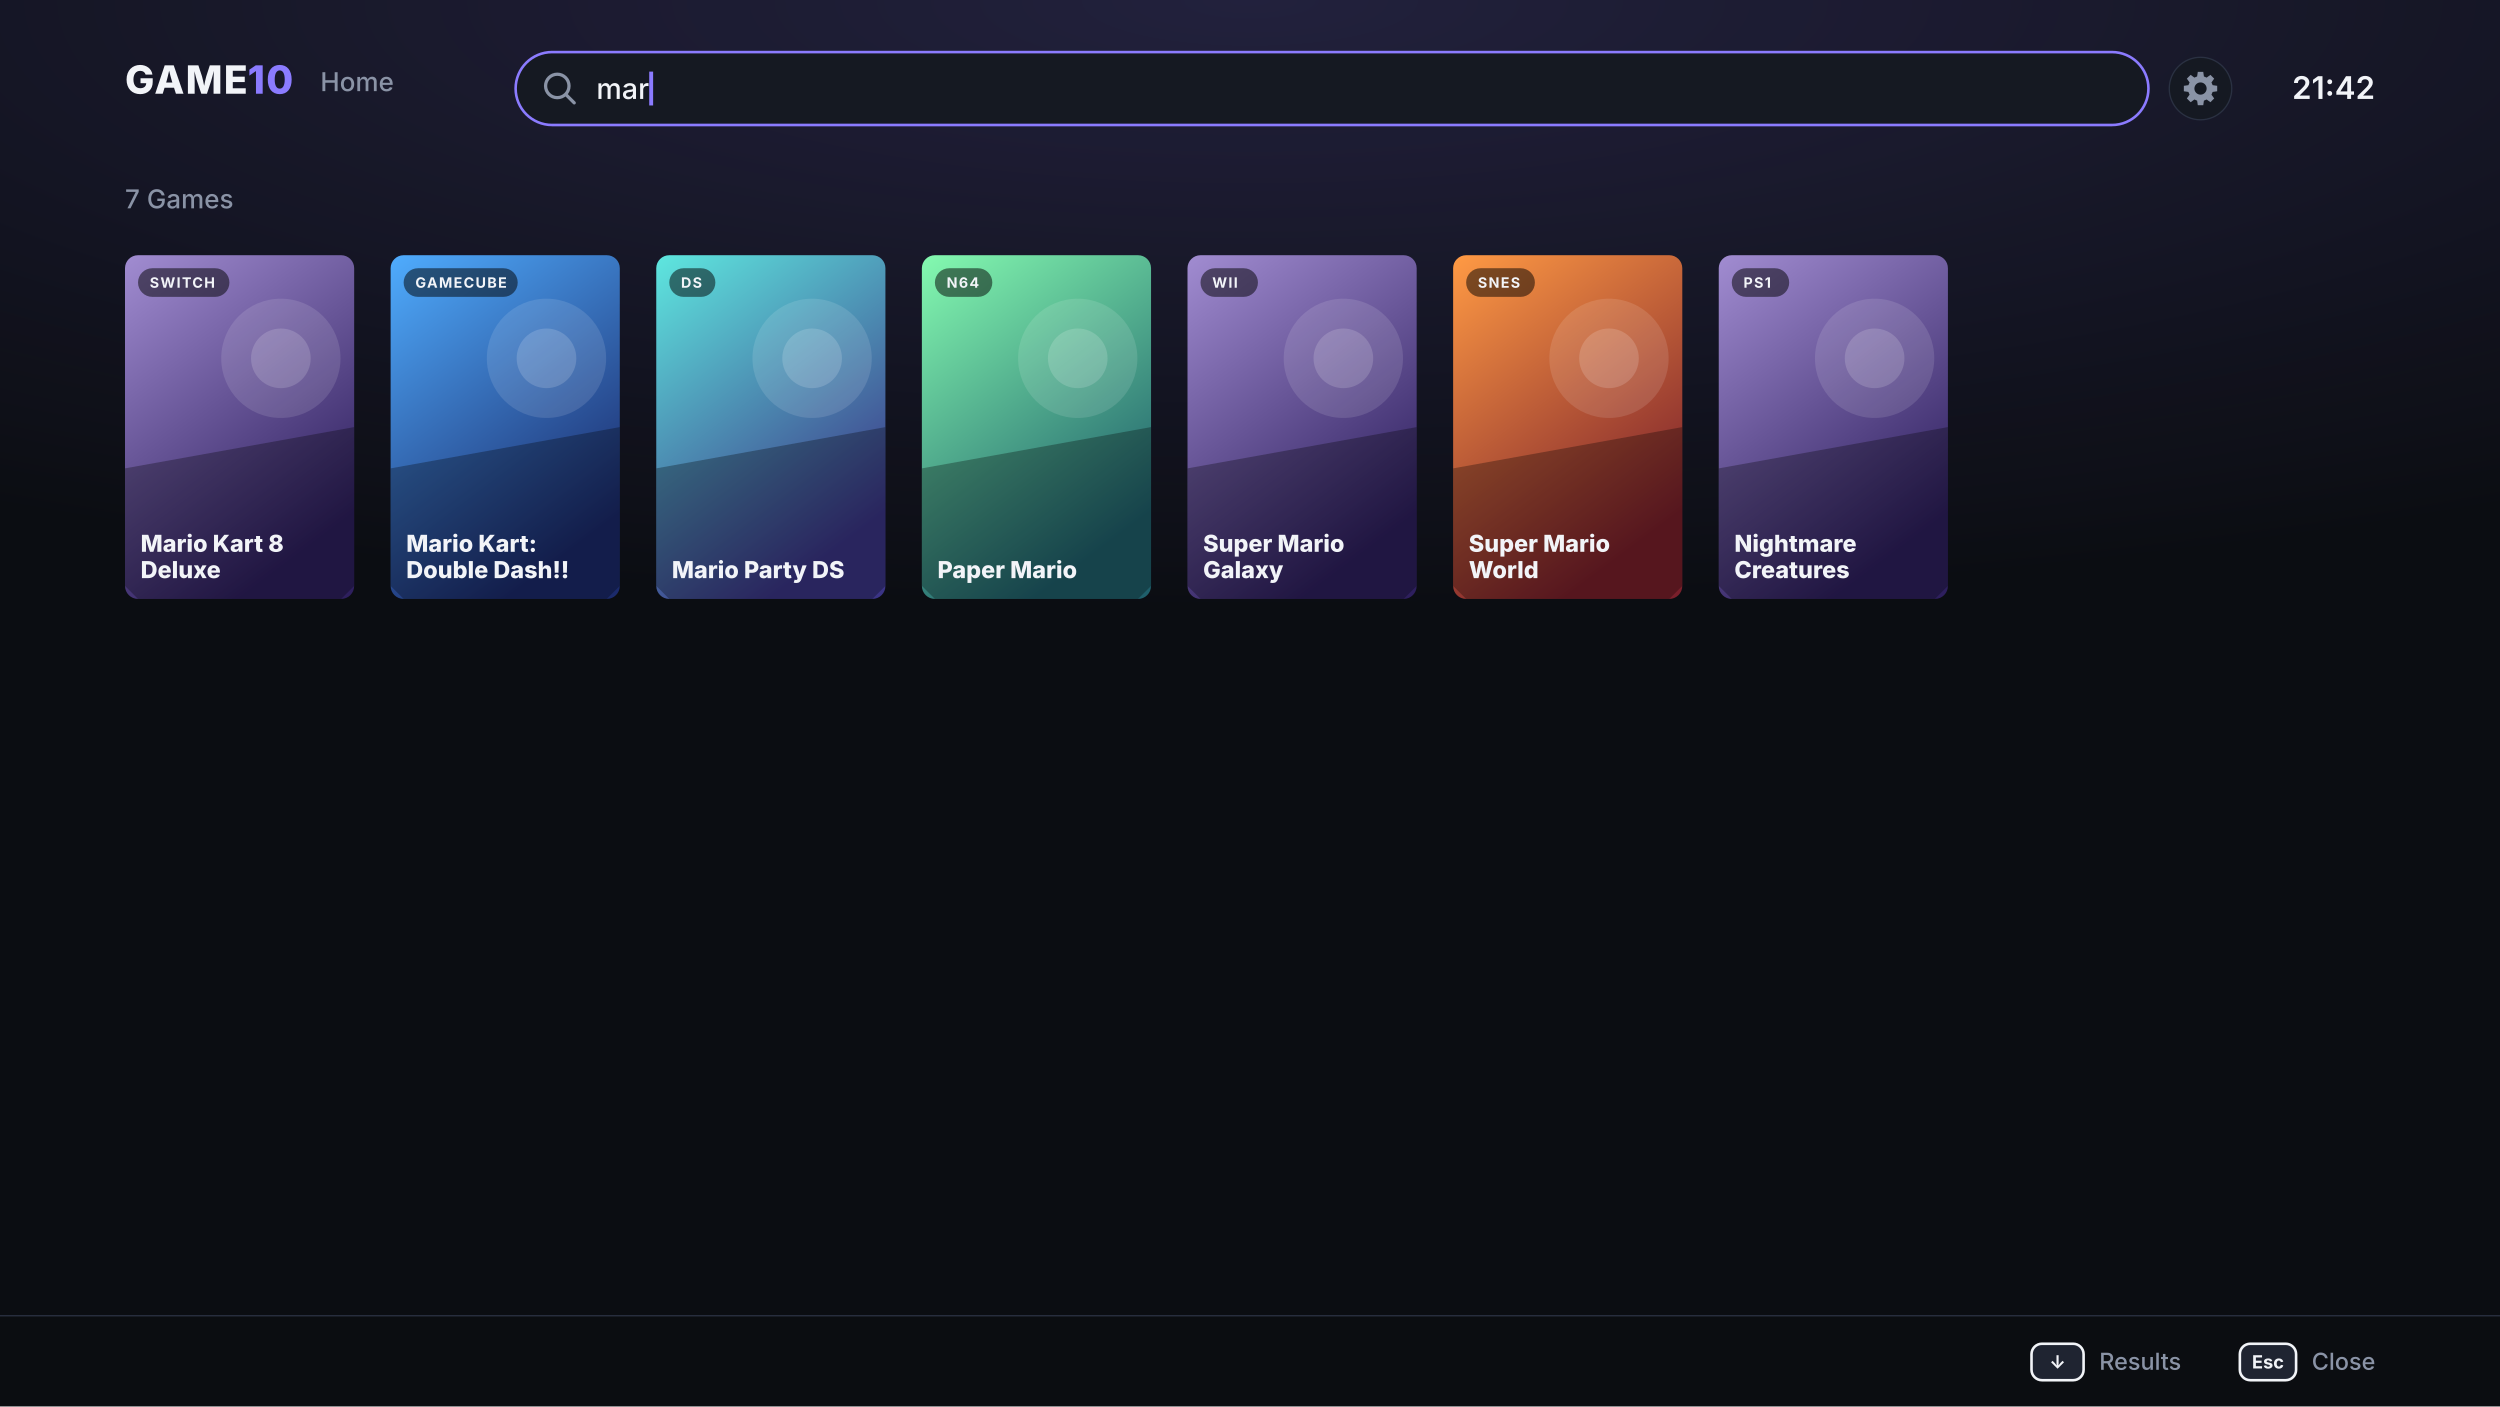
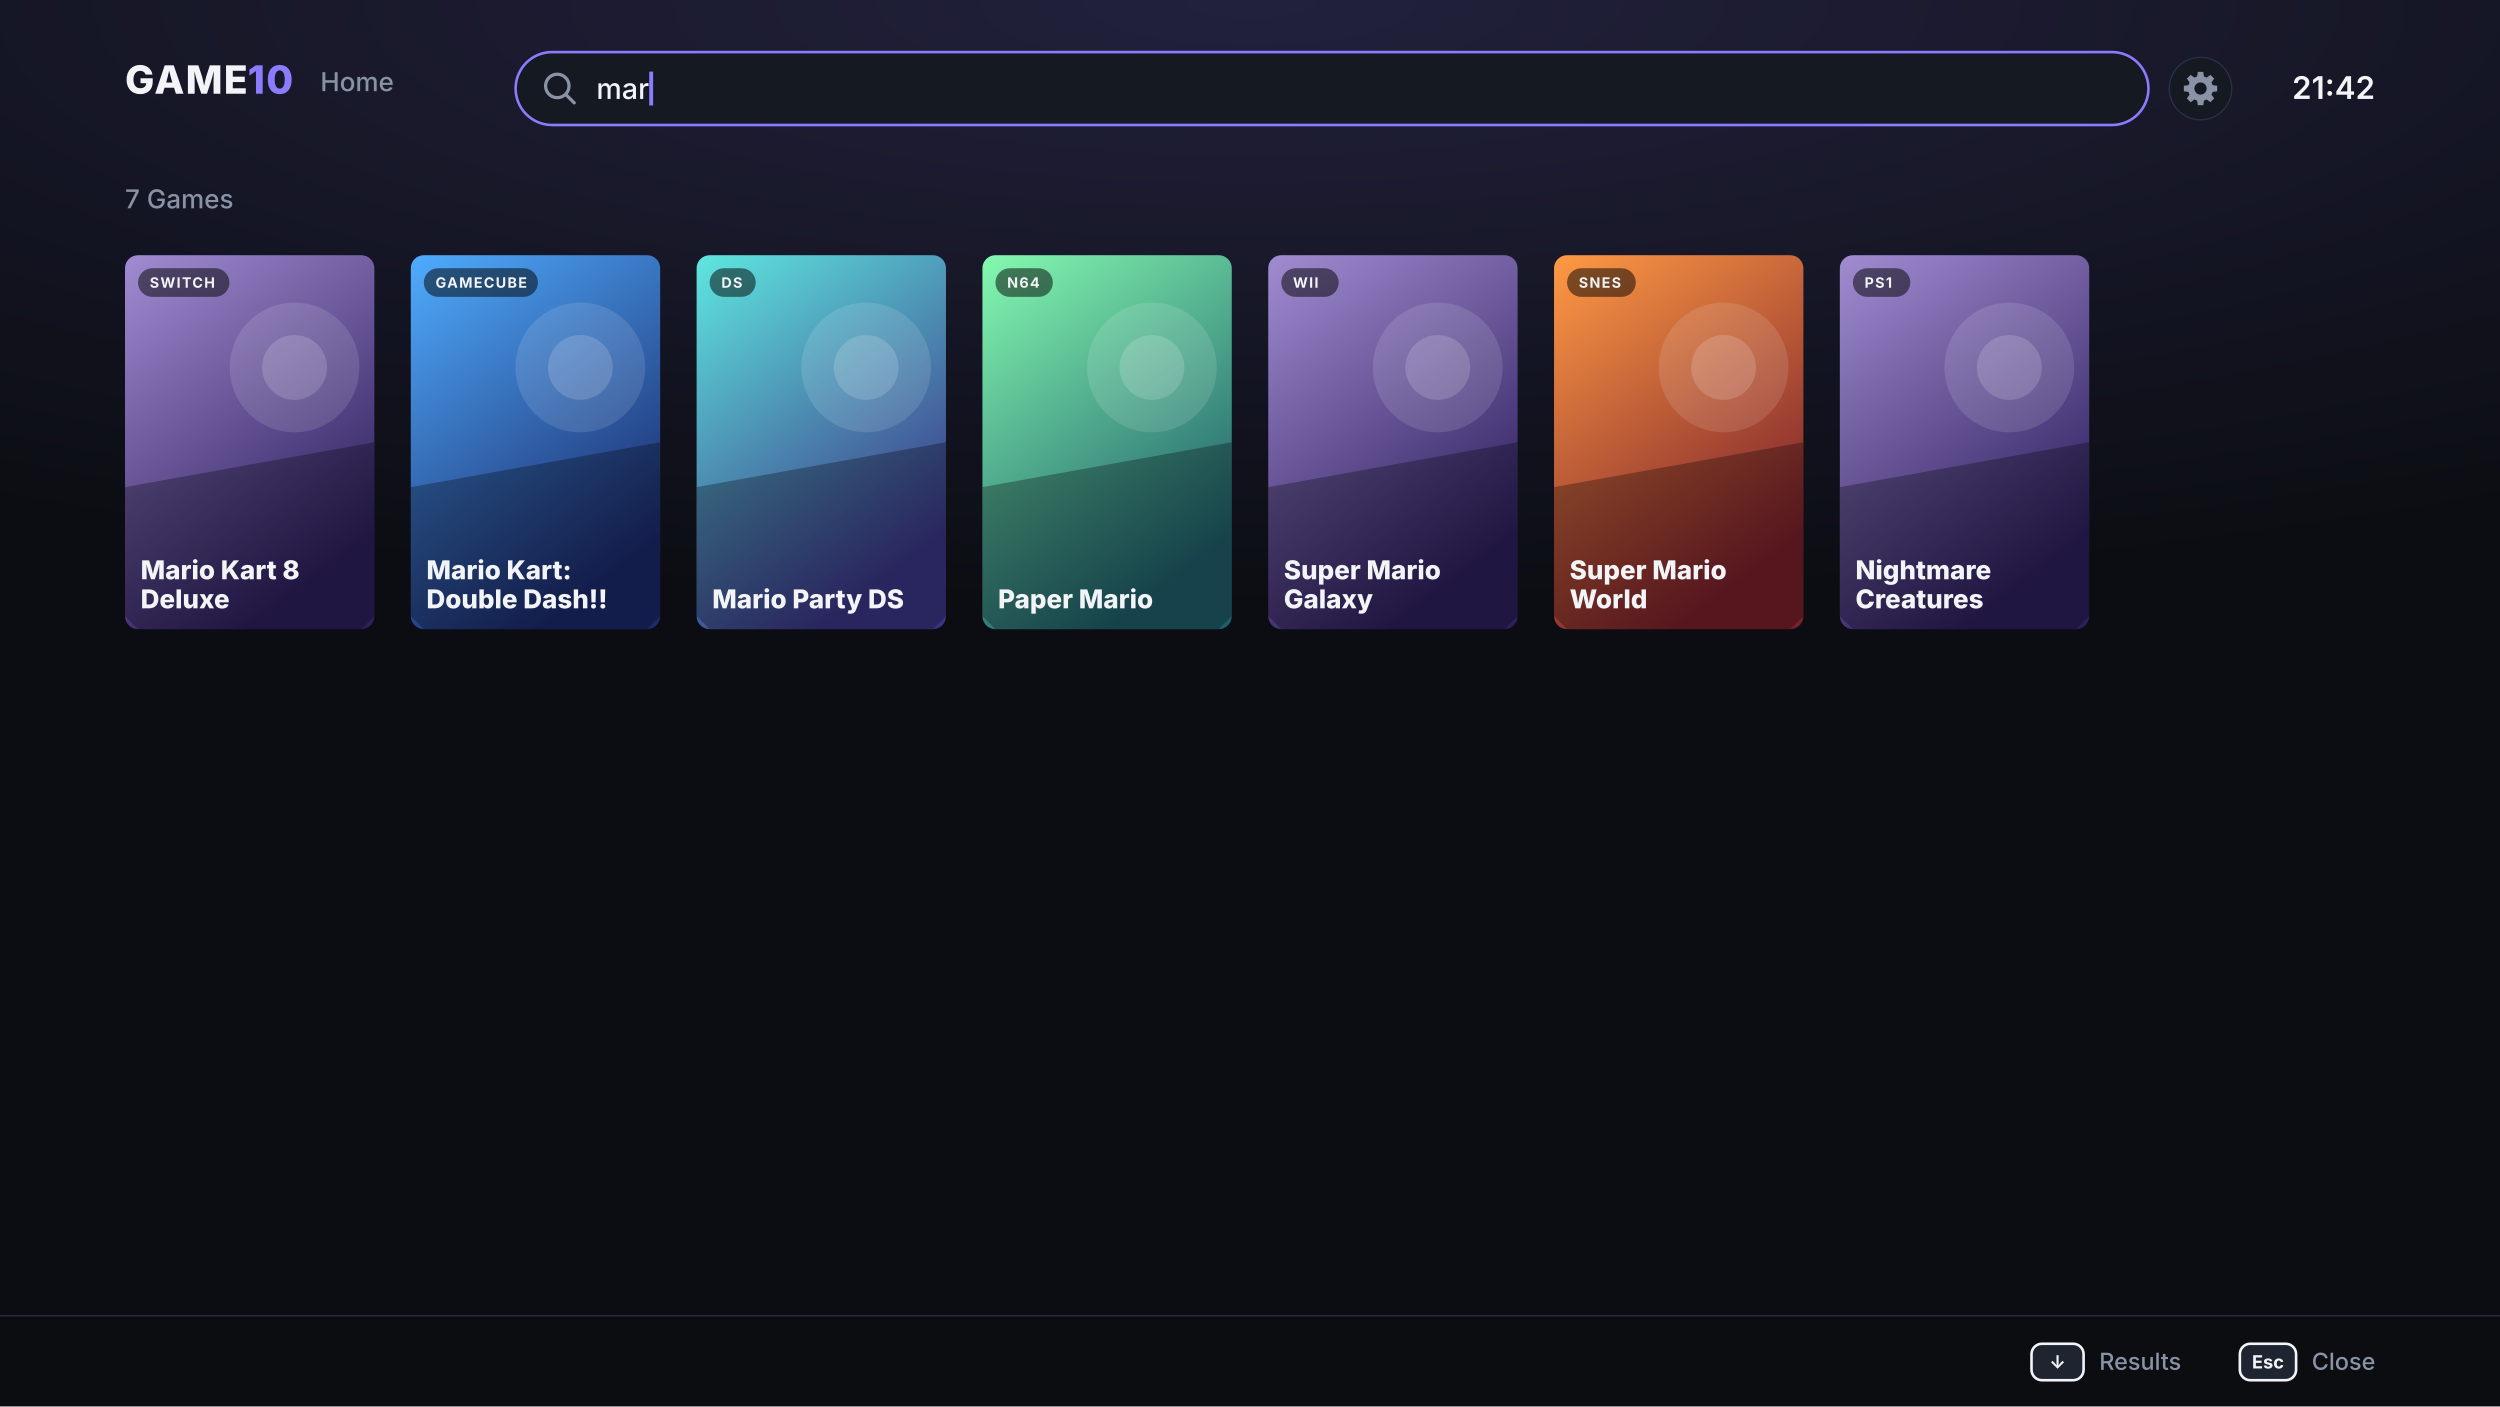
<svg xmlns="http://www.w3.org/2000/svg" width="1920" height="1080" viewBox="0 0 1920 1080">
  <defs>
    <radialGradient id="rg1" cx="0.5" cy="0" r="0.9">
      <stop offset="0" stop-color="#8B7BFF" stop-opacity="0.18" />
      <stop offset="1" stop-color="#8B7BFF" stop-opacity="0" />
    </radialGradient>
    <linearGradient id="lg2" x1="0" y1="0" x2="0.5" y2="1">
      <stop offset="0" stop-color="#A18CD1" stop-opacity="1" />
      <stop offset="1" stop-color="#2E1F5E" stop-opacity="1" />
    </linearGradient>
    <linearGradient id="lg3" x1="0" y1="0" x2="0.5" y2="1">
      <stop offset="0" stop-color="#4FACFE" stop-opacity="1" />
      <stop offset="1" stop-color="#1B2A6B" stop-opacity="1" />
    </linearGradient>
    <linearGradient id="lg4" x1="0" y1="0" x2="0.5" y2="1">
      <stop offset="0" stop-color="#5EE7DF" stop-opacity="1" />
      <stop offset="1" stop-color="#3B3486" stop-opacity="1" />
    </linearGradient>
    <linearGradient id="lg5" x1="0" y1="0" x2="0.5" y2="1">
      <stop offset="0" stop-color="#84FAB0" stop-opacity="1" />
      <stop offset="1" stop-color="#1F5F6B" stop-opacity="1" />
    </linearGradient>
    <linearGradient id="lg6" x1="0" y1="0" x2="0.5" y2="1">
      <stop offset="0" stop-color="#A18CD1" stop-opacity="1" />
      <stop offset="1" stop-color="#2E1F5E" stop-opacity="1" />
    </linearGradient>
    <linearGradient id="lg7" x1="0" y1="0" x2="0.5" y2="1">
      <stop offset="0" stop-color="#FF9A44" stop-opacity="1" />
      <stop offset="1" stop-color="#7A1F2B" stop-opacity="1" />
    </linearGradient>
    <linearGradient id="lg8" x1="0" y1="0" x2="0.5" y2="1">
      <stop offset="0" stop-color="#A18CD1" stop-opacity="1" />
      <stop offset="1" stop-color="#2E1F5E" stop-opacity="1" />
    </linearGradient>
  </defs>
  <rect x="0.0" y="0.0" width="1920.0" height="1080.0" rx="0" fill="#0B0D12" fill-opacity="1" />
  <rect x="0.0" y="0.0" width="1920.0" height="520.0" rx="0" fill="url(#rg1)" fill-opacity="1" />
  <text x="96" y="72" font-family="Inter, 'Helvetica Neue', Arial, sans-serif" font-size="30" font-weight="800" fill="#F2F4F8" letter-spacing="1">GAME<tspan fill="#8B7BFF">10</tspan>
  </text>
  <text x="246.0" y="70.0" font-family="Inter, 'Helvetica Neue', Arial, sans-serif" font-size="20" font-weight="500" fill="#8A93A6" fill-opacity="1" text-anchor="start" letter-spacing="0">Home</text>
  <rect x="396.0" y="40.0" width="1254.0" height="56.0" rx="28.0" fill="#151922" fill-opacity="1" stroke="#8B7BFF" stroke-width="2" />
  <circle cx="428.0" cy="66.0" r="9.0" fill="none" fill-opacity="1" stroke="#8A93A6" stroke-width="2.5" />
  <line x1="435" y1="73" x2="441" y2="79" stroke="#8A93A6" stroke-width="2.5" stroke-linecap="round" />
  <text x="458.0" y="76.0" font-family="Inter, 'Helvetica Neue', Arial, sans-serif" font-size="22" font-weight="500" fill="#F2F4F8" fill-opacity="1" text-anchor="start" letter-spacing="0">mar</text>
  <rect x="498.6" y="55.0" width="3.0" height="26.0" rx="0" fill="#8B7BFF" fill-opacity="1" />
  <circle cx="1690.0" cy="68.0" r="24.0" fill="#151922" fill-opacity="1" stroke="#2A3142" stroke-width="1" />
  <polygon points="1699.3,65.4 1702.8,65.9 1702.8,70.1 1699.3,70.6 1698.4,72.7 1700.5,75.6 1697.6,78.5 1694.7,76.4 1692.6,77.3 1692.1,80.8 1687.9,80.8 1687.4,77.3 1685.3,76.4 1682.4,78.5 1679.5,75.6 1681.6,72.7 1680.7,70.6 1677.2,70.1 1677.2,65.9 1680.7,65.4 1681.6,63.3 1679.5,60.4 1682.4,57.5 1685.3,59.6 1687.4,58.7 1687.9,55.2 1692.1,55.2 1692.6,58.7 1694.7,59.6 1697.6,57.5 1700.5,60.4 1698.4,63.3" fill="#8A93A6" />
  <circle cx="1690.0" cy="68.0" r="4.7" fill="#151922" fill-opacity="1" />
  <text x="1824.0" y="76.0" font-family="Inter, 'Helvetica Neue', Arial, sans-serif" font-size="24" font-weight="600" fill="#F2F4F8" fill-opacity="1" text-anchor="end" letter-spacing="0">21:42</text>
  <text x="96.0" y="160.0" font-family="Inter, 'Helvetica Neue', Arial, sans-serif" font-size="20" font-weight="500" fill="#8A93A6" fill-opacity="1" text-anchor="start" letter-spacing="0">7 Games</text>
-   <rect x="96.0" y="196.0" width="176.0" height="264.0" rx="10" fill="url(#lg2)" fill-opacity="1" />
-   <circle cx="215.7" cy="275.2" r="45.8" fill="#FFFFFF" fill-opacity="0.12" />
-   <circle cx="215.7" cy="275.2" r="22.9" fill="#FFFFFF" fill-opacity="0.16" />
-   <polygon points="96,359.7 272,328.0 272,450.0 262,460.0 106,460.0 96,450.0" fill="#000000" fill-opacity=".3" />
-   <text x="108.0" y="423.8" font-family="Inter, 'Helvetica Neue', Arial, sans-serif" font-size="18" font-weight="800" fill="#F2F4F8" fill-opacity="1" text-anchor="start" letter-spacing="0">Mario Kart 8</text>
-   <text x="108.0" y="444.0" font-family="Inter, 'Helvetica Neue', Arial, sans-serif" font-size="18" font-weight="800" fill="#F2F4F8" fill-opacity="1" text-anchor="start" letter-spacing="0">Deluxe</text>
+   <rect x="96.0" y="196.0" width="191.5" height="287.2" rx="10" fill="url(#lg2)" fill-opacity="1" />
+   <circle cx="226.2" cy="282.2" r="49.8" fill="#FFFFFF" fill-opacity="0.12" />
+   <circle cx="226.2" cy="282.2" r="24.9" fill="#FFFFFF" fill-opacity="0.16" />
+   <polygon points="96.0,374.1 287.5,339.6 287.5,473.2 277.5,483.2 106.0,483.2 96.0,473.2" fill="#000000" fill-opacity=".3" />
+   <text x="108.0" y="444.9" font-family="Inter, 'Helvetica Neue', Arial, sans-serif" font-size="20" font-weight="800" fill="#F2F4F8" fill-opacity="1" text-anchor="start" letter-spacing="0">Mario Kart 8</text>
+   <text x="108.0" y="467.2" font-family="Inter, 'Helvetica Neue', Arial, sans-serif" font-size="20" font-weight="800" fill="#F2F4F8" fill-opacity="1" text-anchor="start" letter-spacing="0">Deluxe</text>
  <rect x="106.0" y="206.0" width="70.2" height="22.0" rx="11" fill="#000000" fill-opacity="0.5" />
  <text x="115.0" y="221.0" font-family="Inter, 'Helvetica Neue', Arial, sans-serif" font-size="11" font-weight="700" fill="#F2F4F8" fill-opacity="1" text-anchor="start" letter-spacing="1">SWITCH</text>
-   <rect x="300.0" y="196.0" width="176.0" height="264.0" rx="10" fill="url(#lg3)" fill-opacity="1" />
-   <circle cx="419.7" cy="275.2" r="45.8" fill="#FFFFFF" fill-opacity="0.12" />
-   <circle cx="419.7" cy="275.2" r="22.9" fill="#FFFFFF" fill-opacity="0.16" />
-   <polygon points="300,359.7 476,328.0 476,450.0 466,460.0 310,460.0 300,450.0" fill="#000000" fill-opacity=".3" />
-   <text x="312.0" y="423.8" font-family="Inter, 'Helvetica Neue', Arial, sans-serif" font-size="18" font-weight="800" fill="#F2F4F8" fill-opacity="1" text-anchor="start" letter-spacing="0">Mario Kart:</text>
-   <text x="312.0" y="444.0" font-family="Inter, 'Helvetica Neue', Arial, sans-serif" font-size="18" font-weight="800" fill="#F2F4F8" fill-opacity="1" text-anchor="start" letter-spacing="0">Double Dash!!</text>
-   <rect x="310.0" y="206.0" width="87.6" height="22.0" rx="11" fill="#000000" fill-opacity="0.5" />
-   <text x="319.0" y="221.0" font-family="Inter, 'Helvetica Neue', Arial, sans-serif" font-size="11" font-weight="700" fill="#F2F4F8" fill-opacity="1" text-anchor="start" letter-spacing="1">GAMECUBE</text>
-   <rect x="504.0" y="196.0" width="176.0" height="264.0" rx="10" fill="url(#lg4)" fill-opacity="1" />
-   <circle cx="623.7" cy="275.2" r="45.8" fill="#FFFFFF" fill-opacity="0.12" />
-   <circle cx="623.7" cy="275.2" r="22.9" fill="#FFFFFF" fill-opacity="0.16" />
-   <polygon points="504,359.7 680,328.0 680,450.0 670,460.0 514,460.0 504,450.0" fill="#000000" fill-opacity=".3" />
-   <text x="516.0" y="444.0" font-family="Inter, 'Helvetica Neue', Arial, sans-serif" font-size="18" font-weight="800" fill="#F2F4F8" fill-opacity="1" text-anchor="start" letter-spacing="0">Mario Party DS</text>
-   <rect x="514.0" y="206.0" width="35.4" height="22.0" rx="11" fill="#000000" fill-opacity="0.5" />
-   <text x="523.0" y="221.0" font-family="Inter, 'Helvetica Neue', Arial, sans-serif" font-size="11" font-weight="700" fill="#F2F4F8" fill-opacity="1" text-anchor="start" letter-spacing="1">DS</text>
-   <rect x="708.0" y="196.0" width="176.0" height="264.0" rx="10" fill="url(#lg5)" fill-opacity="1" />
-   <circle cx="827.7" cy="275.2" r="45.8" fill="#FFFFFF" fill-opacity="0.12" />
-   <circle cx="827.7" cy="275.2" r="22.9" fill="#FFFFFF" fill-opacity="0.16" />
-   <polygon points="708,359.7 884,328.0 884,450.0 874,460.0 718,460.0 708,450.0" fill="#000000" fill-opacity=".3" />
-   <text x="720.0" y="444.0" font-family="Inter, 'Helvetica Neue', Arial, sans-serif" font-size="18" font-weight="800" fill="#F2F4F8" fill-opacity="1" text-anchor="start" letter-spacing="0">Paper Mario</text>
-   <rect x="718.0" y="206.0" width="44.1" height="22.0" rx="11" fill="#000000" fill-opacity="0.5" />
-   <text x="727.0" y="221.0" font-family="Inter, 'Helvetica Neue', Arial, sans-serif" font-size="11" font-weight="700" fill="#F2F4F8" fill-opacity="1" text-anchor="start" letter-spacing="1">N64</text>
-   <rect x="912.0" y="196.0" width="176.0" height="264.0" rx="10" fill="url(#lg6)" fill-opacity="1" />
-   <circle cx="1031.7" cy="275.2" r="45.8" fill="#FFFFFF" fill-opacity="0.12" />
-   <circle cx="1031.7" cy="275.2" r="22.9" fill="#FFFFFF" fill-opacity="0.16" />
-   <polygon points="912,359.7 1088,328.0 1088,450.0 1078,460.0 922,460.0 912,450.0" fill="#000000" fill-opacity=".3" />
-   <text x="924.0" y="423.8" font-family="Inter, 'Helvetica Neue', Arial, sans-serif" font-size="18" font-weight="800" fill="#F2F4F8" fill-opacity="1" text-anchor="start" letter-spacing="0">Super Mario</text>
-   <text x="924.0" y="444.0" font-family="Inter, 'Helvetica Neue', Arial, sans-serif" font-size="18" font-weight="800" fill="#F2F4F8" fill-opacity="1" text-anchor="start" letter-spacing="0">Galaxy</text>
-   <rect x="922.0" y="206.0" width="44.1" height="22.0" rx="11" fill="#000000" fill-opacity="0.5" />
-   <text x="931.0" y="221.0" font-family="Inter, 'Helvetica Neue', Arial, sans-serif" font-size="11" font-weight="700" fill="#F2F4F8" fill-opacity="1" text-anchor="start" letter-spacing="1">WII</text>
-   <rect x="1116.0" y="196.0" width="176.0" height="264.0" rx="10" fill="url(#lg7)" fill-opacity="1" />
-   <circle cx="1235.7" cy="275.2" r="45.8" fill="#FFFFFF" fill-opacity="0.12" />
-   <circle cx="1235.7" cy="275.2" r="22.9" fill="#FFFFFF" fill-opacity="0.16" />
-   <polygon points="1116,359.7 1292,328.0 1292,450.0 1282,460.0 1126,460.0 1116,450.0" fill="#000000" fill-opacity=".3" />
-   <text x="1128.0" y="423.8" font-family="Inter, 'Helvetica Neue', Arial, sans-serif" font-size="18" font-weight="800" fill="#F2F4F8" fill-opacity="1" text-anchor="start" letter-spacing="0">Super Mario</text>
-   <text x="1128.0" y="444.0" font-family="Inter, 'Helvetica Neue', Arial, sans-serif" font-size="18" font-weight="800" fill="#F2F4F8" fill-opacity="1" text-anchor="start" letter-spacing="0">World</text>
-   <rect x="1126.0" y="206.0" width="52.8" height="22.0" rx="11" fill="#000000" fill-opacity="0.5" />
-   <text x="1135.0" y="221.0" font-family="Inter, 'Helvetica Neue', Arial, sans-serif" font-size="11" font-weight="700" fill="#F2F4F8" fill-opacity="1" text-anchor="start" letter-spacing="1">SNES</text>
-   <rect x="1320.0" y="196.0" width="176.0" height="264.0" rx="10" fill="url(#lg8)" fill-opacity="1" />
-   <circle cx="1439.7" cy="275.2" r="45.8" fill="#FFFFFF" fill-opacity="0.12" />
-   <circle cx="1439.7" cy="275.2" r="22.9" fill="#FFFFFF" fill-opacity="0.16" />
-   <polygon points="1320,359.7 1496,328.0 1496,450.0 1486,460.0 1330,460.0 1320,450.0" fill="#000000" fill-opacity=".3" />
-   <text x="1332.0" y="423.8" font-family="Inter, 'Helvetica Neue', Arial, sans-serif" font-size="18" font-weight="800" fill="#F2F4F8" fill-opacity="1" text-anchor="start" letter-spacing="0">Nightmare</text>
-   <text x="1332.0" y="444.0" font-family="Inter, 'Helvetica Neue', Arial, sans-serif" font-size="18" font-weight="800" fill="#F2F4F8" fill-opacity="1" text-anchor="start" letter-spacing="0">Creatures</text>
-   <rect x="1330.0" y="206.0" width="44.1" height="22.0" rx="11" fill="#000000" fill-opacity="0.5" />
-   <text x="1339.0" y="221.0" font-family="Inter, 'Helvetica Neue', Arial, sans-serif" font-size="11" font-weight="700" fill="#F2F4F8" fill-opacity="1" text-anchor="start" letter-spacing="1">PS1</text>
+   <rect x="315.5" y="196.0" width="191.5" height="287.2" rx="10" fill="url(#lg3)" fill-opacity="1" />
+   <circle cx="445.7" cy="282.2" r="49.8" fill="#FFFFFF" fill-opacity="0.12" />
+   <circle cx="445.7" cy="282.2" r="24.9" fill="#FFFFFF" fill-opacity="0.16" />
+   <polygon points="315.5,374.1 507.0,339.6 507.0,473.2 497.0,483.2 325.5,483.2 315.5,473.2" fill="#000000" fill-opacity=".3" />
+   <text x="327.5" y="444.9" font-family="Inter, 'Helvetica Neue', Arial, sans-serif" font-size="20" font-weight="800" fill="#F2F4F8" fill-opacity="1" text-anchor="start" letter-spacing="0">Mario Kart:</text>
+   <text x="327.5" y="467.2" font-family="Inter, 'Helvetica Neue', Arial, sans-serif" font-size="20" font-weight="800" fill="#F2F4F8" fill-opacity="1" text-anchor="start" letter-spacing="0">Double Dash!!</text>
+   <rect x="325.5" y="206.0" width="87.6" height="22.0" rx="11" fill="#000000" fill-opacity="0.5" />
+   <text x="334.5" y="221.0" font-family="Inter, 'Helvetica Neue', Arial, sans-serif" font-size="11" font-weight="700" fill="#F2F4F8" fill-opacity="1" text-anchor="start" letter-spacing="1">GAMECUBE</text>
+   <rect x="535.0" y="196.0" width="191.5" height="287.2" rx="10" fill="url(#lg4)" fill-opacity="1" />
+   <circle cx="665.2" cy="282.2" r="49.8" fill="#FFFFFF" fill-opacity="0.12" />
+   <circle cx="665.2" cy="282.2" r="24.9" fill="#FFFFFF" fill-opacity="0.16" />
+   <polygon points="535.0,374.1 726.5,339.6 726.5,473.2 716.5,483.2 545.0,483.2 535.0,473.2" fill="#000000" fill-opacity=".3" />
+   <text x="547.0" y="467.2" font-family="Inter, 'Helvetica Neue', Arial, sans-serif" font-size="20" font-weight="800" fill="#F2F4F8" fill-opacity="1" text-anchor="start" letter-spacing="0">Mario Party DS</text>
+   <rect x="545.0" y="206.0" width="35.4" height="22.0" rx="11" fill="#000000" fill-opacity="0.5" />
+   <text x="554.0" y="221.0" font-family="Inter, 'Helvetica Neue', Arial, sans-serif" font-size="11" font-weight="700" fill="#F2F4F8" fill-opacity="1" text-anchor="start" letter-spacing="1">DS</text>
+   <rect x="754.5" y="196.0" width="191.5" height="287.2" rx="10" fill="url(#lg5)" fill-opacity="1" />
+   <circle cx="884.7" cy="282.2" r="49.8" fill="#FFFFFF" fill-opacity="0.12" />
+   <circle cx="884.7" cy="282.2" r="24.9" fill="#FFFFFF" fill-opacity="0.16" />
+   <polygon points="754.5,374.1 946.0,339.6 946.0,473.2 936.0,483.2 764.5,483.2 754.5,473.2" fill="#000000" fill-opacity=".3" />
+   <text x="766.5" y="467.2" font-family="Inter, 'Helvetica Neue', Arial, sans-serif" font-size="20" font-weight="800" fill="#F2F4F8" fill-opacity="1" text-anchor="start" letter-spacing="0">Paper Mario</text>
+   <rect x="764.5" y="206.0" width="44.1" height="22.0" rx="11" fill="#000000" fill-opacity="0.5" />
+   <text x="773.5" y="221.0" font-family="Inter, 'Helvetica Neue', Arial, sans-serif" font-size="11" font-weight="700" fill="#F2F4F8" fill-opacity="1" text-anchor="start" letter-spacing="1">N64</text>
+   <rect x="974.0" y="196.0" width="191.5" height="287.2" rx="10" fill="url(#lg6)" fill-opacity="1" />
+   <circle cx="1104.2" cy="282.2" r="49.8" fill="#FFFFFF" fill-opacity="0.12" />
+   <circle cx="1104.2" cy="282.2" r="24.9" fill="#FFFFFF" fill-opacity="0.16" />
+   <polygon points="974.0,374.1 1165.5,339.6 1165.5,473.2 1155.5,483.2 984.0,483.2 974.0,473.2" fill="#000000" fill-opacity=".3" />
+   <text x="986.0" y="444.9" font-family="Inter, 'Helvetica Neue', Arial, sans-serif" font-size="20" font-weight="800" fill="#F2F4F8" fill-opacity="1" text-anchor="start" letter-spacing="0">Super Mario</text>
+   <text x="986.0" y="467.2" font-family="Inter, 'Helvetica Neue', Arial, sans-serif" font-size="20" font-weight="800" fill="#F2F4F8" fill-opacity="1" text-anchor="start" letter-spacing="0">Galaxy</text>
+   <rect x="984.0" y="206.0" width="44.1" height="22.0" rx="11" fill="#000000" fill-opacity="0.5" />
+   <text x="993.0" y="221.0" font-family="Inter, 'Helvetica Neue', Arial, sans-serif" font-size="11" font-weight="700" fill="#F2F4F8" fill-opacity="1" text-anchor="start" letter-spacing="1">WII</text>
+   <rect x="1193.5" y="196.0" width="191.5" height="287.2" rx="10" fill="url(#lg7)" fill-opacity="1" />
+   <circle cx="1323.7" cy="282.2" r="49.8" fill="#FFFFFF" fill-opacity="0.12" />
+   <circle cx="1323.7" cy="282.2" r="24.9" fill="#FFFFFF" fill-opacity="0.16" />
+   <polygon points="1193.5,374.1 1385.0,339.6 1385.0,473.2 1375.0,483.2 1203.5,483.2 1193.5,473.2" fill="#000000" fill-opacity=".3" />
+   <text x="1205.5" y="444.9" font-family="Inter, 'Helvetica Neue', Arial, sans-serif" font-size="20" font-weight="800" fill="#F2F4F8" fill-opacity="1" text-anchor="start" letter-spacing="0">Super Mario</text>
+   <text x="1205.5" y="467.2" font-family="Inter, 'Helvetica Neue', Arial, sans-serif" font-size="20" font-weight="800" fill="#F2F4F8" fill-opacity="1" text-anchor="start" letter-spacing="0">World</text>
+   <rect x="1203.5" y="206.0" width="52.8" height="22.0" rx="11" fill="#000000" fill-opacity="0.5" />
+   <text x="1212.5" y="221.0" font-family="Inter, 'Helvetica Neue', Arial, sans-serif" font-size="11" font-weight="700" fill="#F2F4F8" fill-opacity="1" text-anchor="start" letter-spacing="1">SNES</text>
+   <rect x="1413.0" y="196.0" width="191.5" height="287.2" rx="10" fill="url(#lg8)" fill-opacity="1" />
+   <circle cx="1543.2" cy="282.2" r="49.8" fill="#FFFFFF" fill-opacity="0.12" />
+   <circle cx="1543.2" cy="282.2" r="24.9" fill="#FFFFFF" fill-opacity="0.16" />
+   <polygon points="1413.0,374.1 1604.5,339.6 1604.5,473.2 1594.5,483.2 1423.0,483.2 1413.0,473.2" fill="#000000" fill-opacity=".3" />
+   <text x="1425.0" y="444.9" font-family="Inter, 'Helvetica Neue', Arial, sans-serif" font-size="20" font-weight="800" fill="#F2F4F8" fill-opacity="1" text-anchor="start" letter-spacing="0">Nightmare</text>
+   <text x="1425.0" y="467.2" font-family="Inter, 'Helvetica Neue', Arial, sans-serif" font-size="20" font-weight="800" fill="#F2F4F8" fill-opacity="1" text-anchor="start" letter-spacing="0">Creatures</text>
+   <rect x="1423.0" y="206.0" width="44.1" height="22.0" rx="11" fill="#000000" fill-opacity="0.5" />
+   <text x="1432.0" y="221.0" font-family="Inter, 'Helvetica Neue', Arial, sans-serif" font-size="11" font-weight="700" fill="#F2F4F8" fill-opacity="1" text-anchor="start" letter-spacing="1">PS1</text>
  <rect x="0.0" y="1010.0" width="1920.0" height="70.0" rx="0" fill="#0B0D12" fill-opacity="0.92" />
  <rect x="0.0" y="1010.0" width="1920.0" height="1.0" rx="0" fill="#2A3142" fill-opacity="1" />
  <text x="1775.4" y="1052.0" font-family="Inter, 'Helvetica Neue', Arial, sans-serif" font-size="18" font-weight="500" fill="#8A93A6" fill-opacity="1" text-anchor="start" letter-spacing="0">Close</text>
  <rect x="1720.2" y="1032.0" width="43.2" height="28.0" rx="8" fill="#1F2431" fill-opacity="1" stroke="#F2F4F8" stroke-width="2" />
  <text x="1741.8" y="1051.0" font-family="Inter, 'Helvetica Neue', Arial, sans-serif" font-size="14" font-weight="700" fill="#F2F4F8" fill-opacity="1" text-anchor="middle" letter-spacing="0">Esc</text>
  <text x="1612.2" y="1052.0" font-family="Inter, 'Helvetica Neue', Arial, sans-serif" font-size="18" font-weight="500" fill="#8A93A6" fill-opacity="1" text-anchor="start" letter-spacing="0">Results</text>
  <rect x="1560.2" y="1032.0" width="40.0" height="28.0" rx="8" fill="#1F2431" fill-opacity="1" stroke="#F2F4F8" stroke-width="2" />
  <text x="1580.2" y="1051.0" font-family="Inter, 'Helvetica Neue', Arial, sans-serif" font-size="14" font-weight="700" fill="#F2F4F8" fill-opacity="1" text-anchor="middle" letter-spacing="0">↓</text>
</svg>
